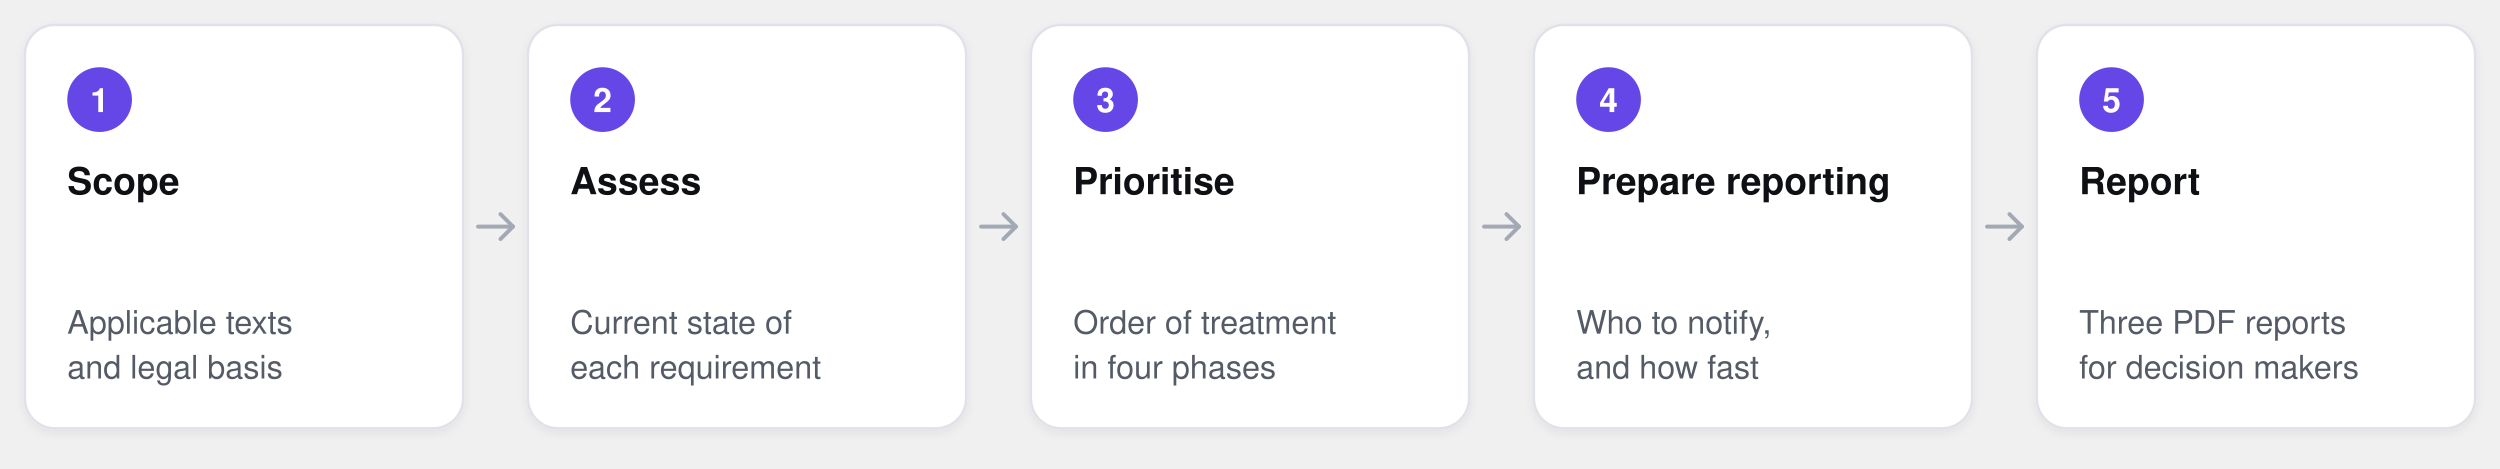
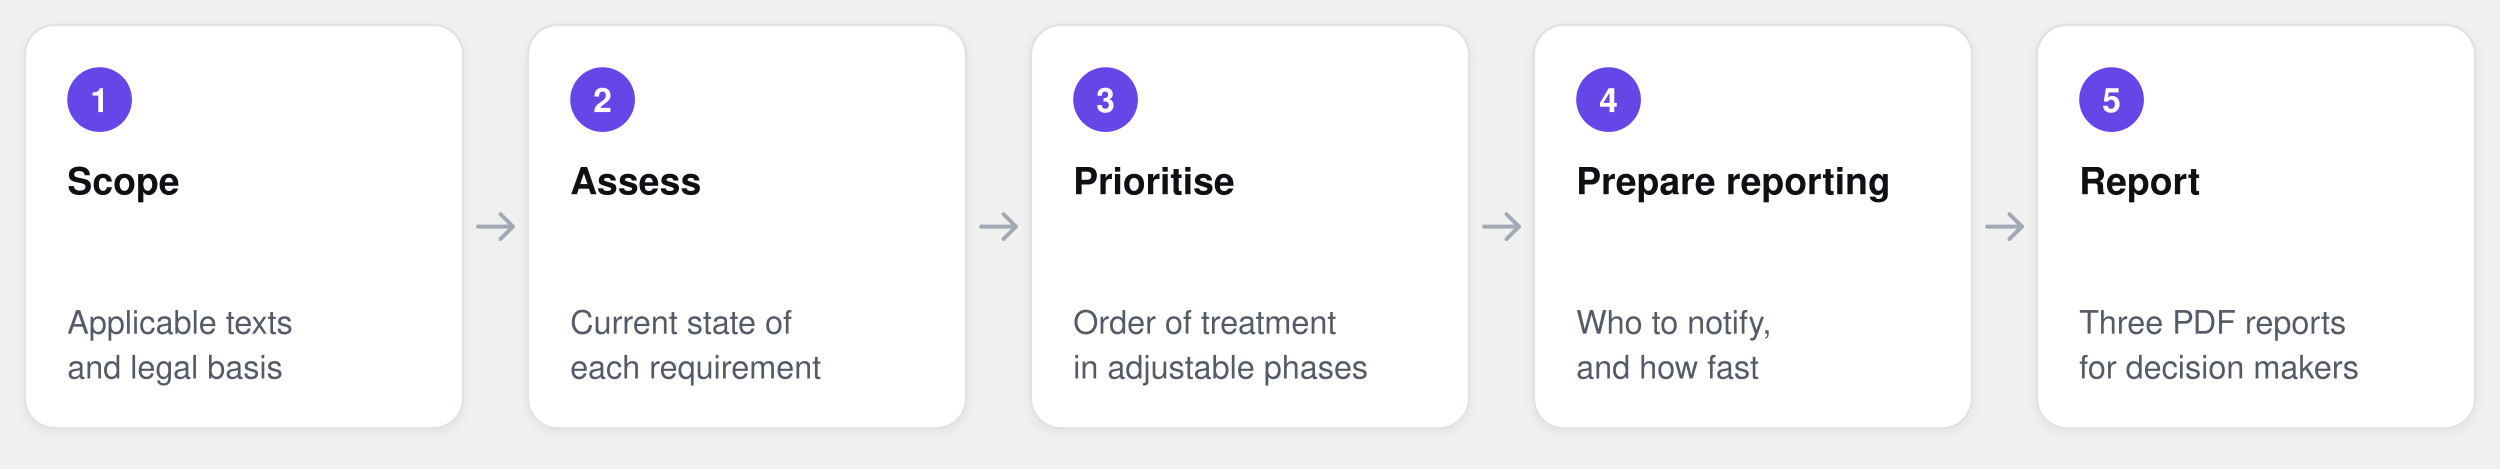
<svg xmlns="http://www.w3.org/2000/svg" width="1004" height="188" viewBox="0 0 1004 188" role="img" aria-label="Scope → Assess → Prioritise → Prepare reporting → Report">
  <defs>
    <filter id="s" x="-10%" y="-10%" width="120%" height="140%">
      <feDropShadow dx="0" dy="1.5" stdDeviation="2" flood-color="#0e1014" flood-opacity="0.06" />
    </filter>
  </defs>
  <rect x="10" y="10" width="176" height="162" rx="12" fill="#ffffff" stroke="#dfe2e8" filter="url(#s)" />
  <circle cx="40" cy="40" r="13" fill="#6547e8" />
  <text x="40" y="45" text-anchor="middle" font-family="-apple-system, BlinkMacSystemFont, 'Segoe UI', Helvetica, Arial, sans-serif" font-size="13.5" font-weight="700" fill="#ffffff">1</text>
  <text x="27" y="78" font-family="-apple-system, BlinkMacSystemFont, 'Segoe UI', Helvetica, Arial, sans-serif" font-size="15" font-weight="650" fill="#0e1014">Scope</text>
  <text x="27" y="134" font-family="-apple-system, BlinkMacSystemFont, 'Segoe UI', Helvetica, Arial, sans-serif" font-size="13" fill="#555b66">Applicable texts</text>
  <text x="27" y="152" font-family="-apple-system, BlinkMacSystemFont, 'Segoe UI', Helvetica, Arial, sans-serif" font-size="13" fill="#555b66">and legal basis</text>
  <path d="M192 91.0 H206" stroke="#a3a9b4" stroke-width="1.6" stroke-linecap="round" />
  <path d="M201 86.0 L206 91.0 L201 96.0" fill="none" stroke="#a3a9b4" stroke-width="1.6" stroke-linecap="round" stroke-linejoin="round" />
  <rect x="212" y="10" width="176" height="162" rx="12" fill="#ffffff" stroke="#dfe2e8" filter="url(#s)" />
  <circle cx="242" cy="40" r="13" fill="#6547e8" />
  <text x="242" y="45" text-anchor="middle" font-family="-apple-system, BlinkMacSystemFont, 'Segoe UI', Helvetica, Arial, sans-serif" font-size="13.5" font-weight="700" fill="#ffffff">2</text>
  <text x="229" y="78" font-family="-apple-system, BlinkMacSystemFont, 'Segoe UI', Helvetica, Arial, sans-serif" font-size="15" font-weight="650" fill="#0e1014">Assess</text>
  <text x="229" y="134" font-family="-apple-system, BlinkMacSystemFont, 'Segoe UI', Helvetica, Arial, sans-serif" font-size="13" fill="#555b66">Current state of</text>
  <text x="229" y="152" font-family="-apple-system, BlinkMacSystemFont, 'Segoe UI', Helvetica, Arial, sans-serif" font-size="13" fill="#555b66">each requirement</text>
  <path d="M394 91.0 H408" stroke="#a3a9b4" stroke-width="1.6" stroke-linecap="round" />
  <path d="M403 86.0 L408 91.0 L403 96.0" fill="none" stroke="#a3a9b4" stroke-width="1.6" stroke-linecap="round" stroke-linejoin="round" />
  <rect x="414" y="10" width="176" height="162" rx="12" fill="#ffffff" stroke="#dfe2e8" filter="url(#s)" />
  <circle cx="444" cy="40" r="13" fill="#6547e8" />
  <text x="444" y="45" text-anchor="middle" font-family="-apple-system, BlinkMacSystemFont, 'Segoe UI', Helvetica, Arial, sans-serif" font-size="13.5" font-weight="700" fill="#ffffff">3</text>
  <text x="431" y="78" font-family="-apple-system, BlinkMacSystemFont, 'Segoe UI', Helvetica, Arial, sans-serif" font-size="15" font-weight="650" fill="#0e1014">Prioritise</text>
  <text x="431" y="134" font-family="-apple-system, BlinkMacSystemFont, 'Segoe UI', Helvetica, Arial, sans-serif" font-size="13" fill="#555b66">Order of treatment</text>
-   <text x="431" y="152" font-family="-apple-system, BlinkMacSystemFont, 'Segoe UI', Helvetica, Arial, sans-serif" font-size="13" fill="#555b66">in four phases</text>
+   <text x="431" y="152" font-family="-apple-system, BlinkMacSystemFont, 'Segoe UI', Helvetica, Arial, sans-serif" font-size="13" fill="#555b66">in adjustable phases</text>
  <path d="M596 91.0 H610" stroke="#a3a9b4" stroke-width="1.6" stroke-linecap="round" />
  <path d="M605 86.0 L610 91.0 L605 96.0" fill="none" stroke="#a3a9b4" stroke-width="1.6" stroke-linecap="round" stroke-linejoin="round" />
  <rect x="616" y="10" width="176" height="162" rx="12" fill="#ffffff" stroke="#dfe2e8" filter="url(#s)" />
  <circle cx="646" cy="40" r="13" fill="#6547e8" />
  <text x="646" y="45" text-anchor="middle" font-family="-apple-system, BlinkMacSystemFont, 'Segoe UI', Helvetica, Arial, sans-serif" font-size="13.5" font-weight="700" fill="#ffffff">4</text>
  <text x="633" y="78" font-family="-apple-system, BlinkMacSystemFont, 'Segoe UI', Helvetica, Arial, sans-serif" font-size="15" font-weight="650" fill="#0e1014">Prepare reporting</text>
  <text x="633" y="134" font-family="-apple-system, BlinkMacSystemFont, 'Segoe UI', Helvetica, Arial, sans-serif" font-size="13" fill="#555b66">Who to notify,</text>
  <text x="633" y="152" font-family="-apple-system, BlinkMacSystemFont, 'Segoe UI', Helvetica, Arial, sans-serif" font-size="13" fill="#555b66">and how fast</text>
  <path d="M798 91.0 H812" stroke="#a3a9b4" stroke-width="1.6" stroke-linecap="round" />
  <path d="M807 86.0 L812 91.0 L807 96.0" fill="none" stroke="#a3a9b4" stroke-width="1.6" stroke-linecap="round" stroke-linejoin="round" />
  <rect x="818" y="10" width="176" height="162" rx="12" fill="#ffffff" stroke="#dfe2e8" filter="url(#s)" />
  <circle cx="848" cy="40" r="13" fill="#6547e8" />
  <text x="848" y="45" text-anchor="middle" font-family="-apple-system, BlinkMacSystemFont, 'Segoe UI', Helvetica, Arial, sans-serif" font-size="13.5" font-weight="700" fill="#ffffff">5</text>
  <text x="835" y="78" font-family="-apple-system, BlinkMacSystemFont, 'Segoe UI', Helvetica, Arial, sans-serif" font-size="15" font-weight="650" fill="#0e1014">Report</text>
  <text x="835" y="134" font-family="-apple-system, BlinkMacSystemFont, 'Segoe UI', Helvetica, Arial, sans-serif" font-size="13" fill="#555b66">Three PDF reports</text>
  <text x="835" y="152" font-family="-apple-system, BlinkMacSystemFont, 'Segoe UI', Helvetica, Arial, sans-serif" font-size="13" fill="#555b66">for decision makers</text>
</svg>
